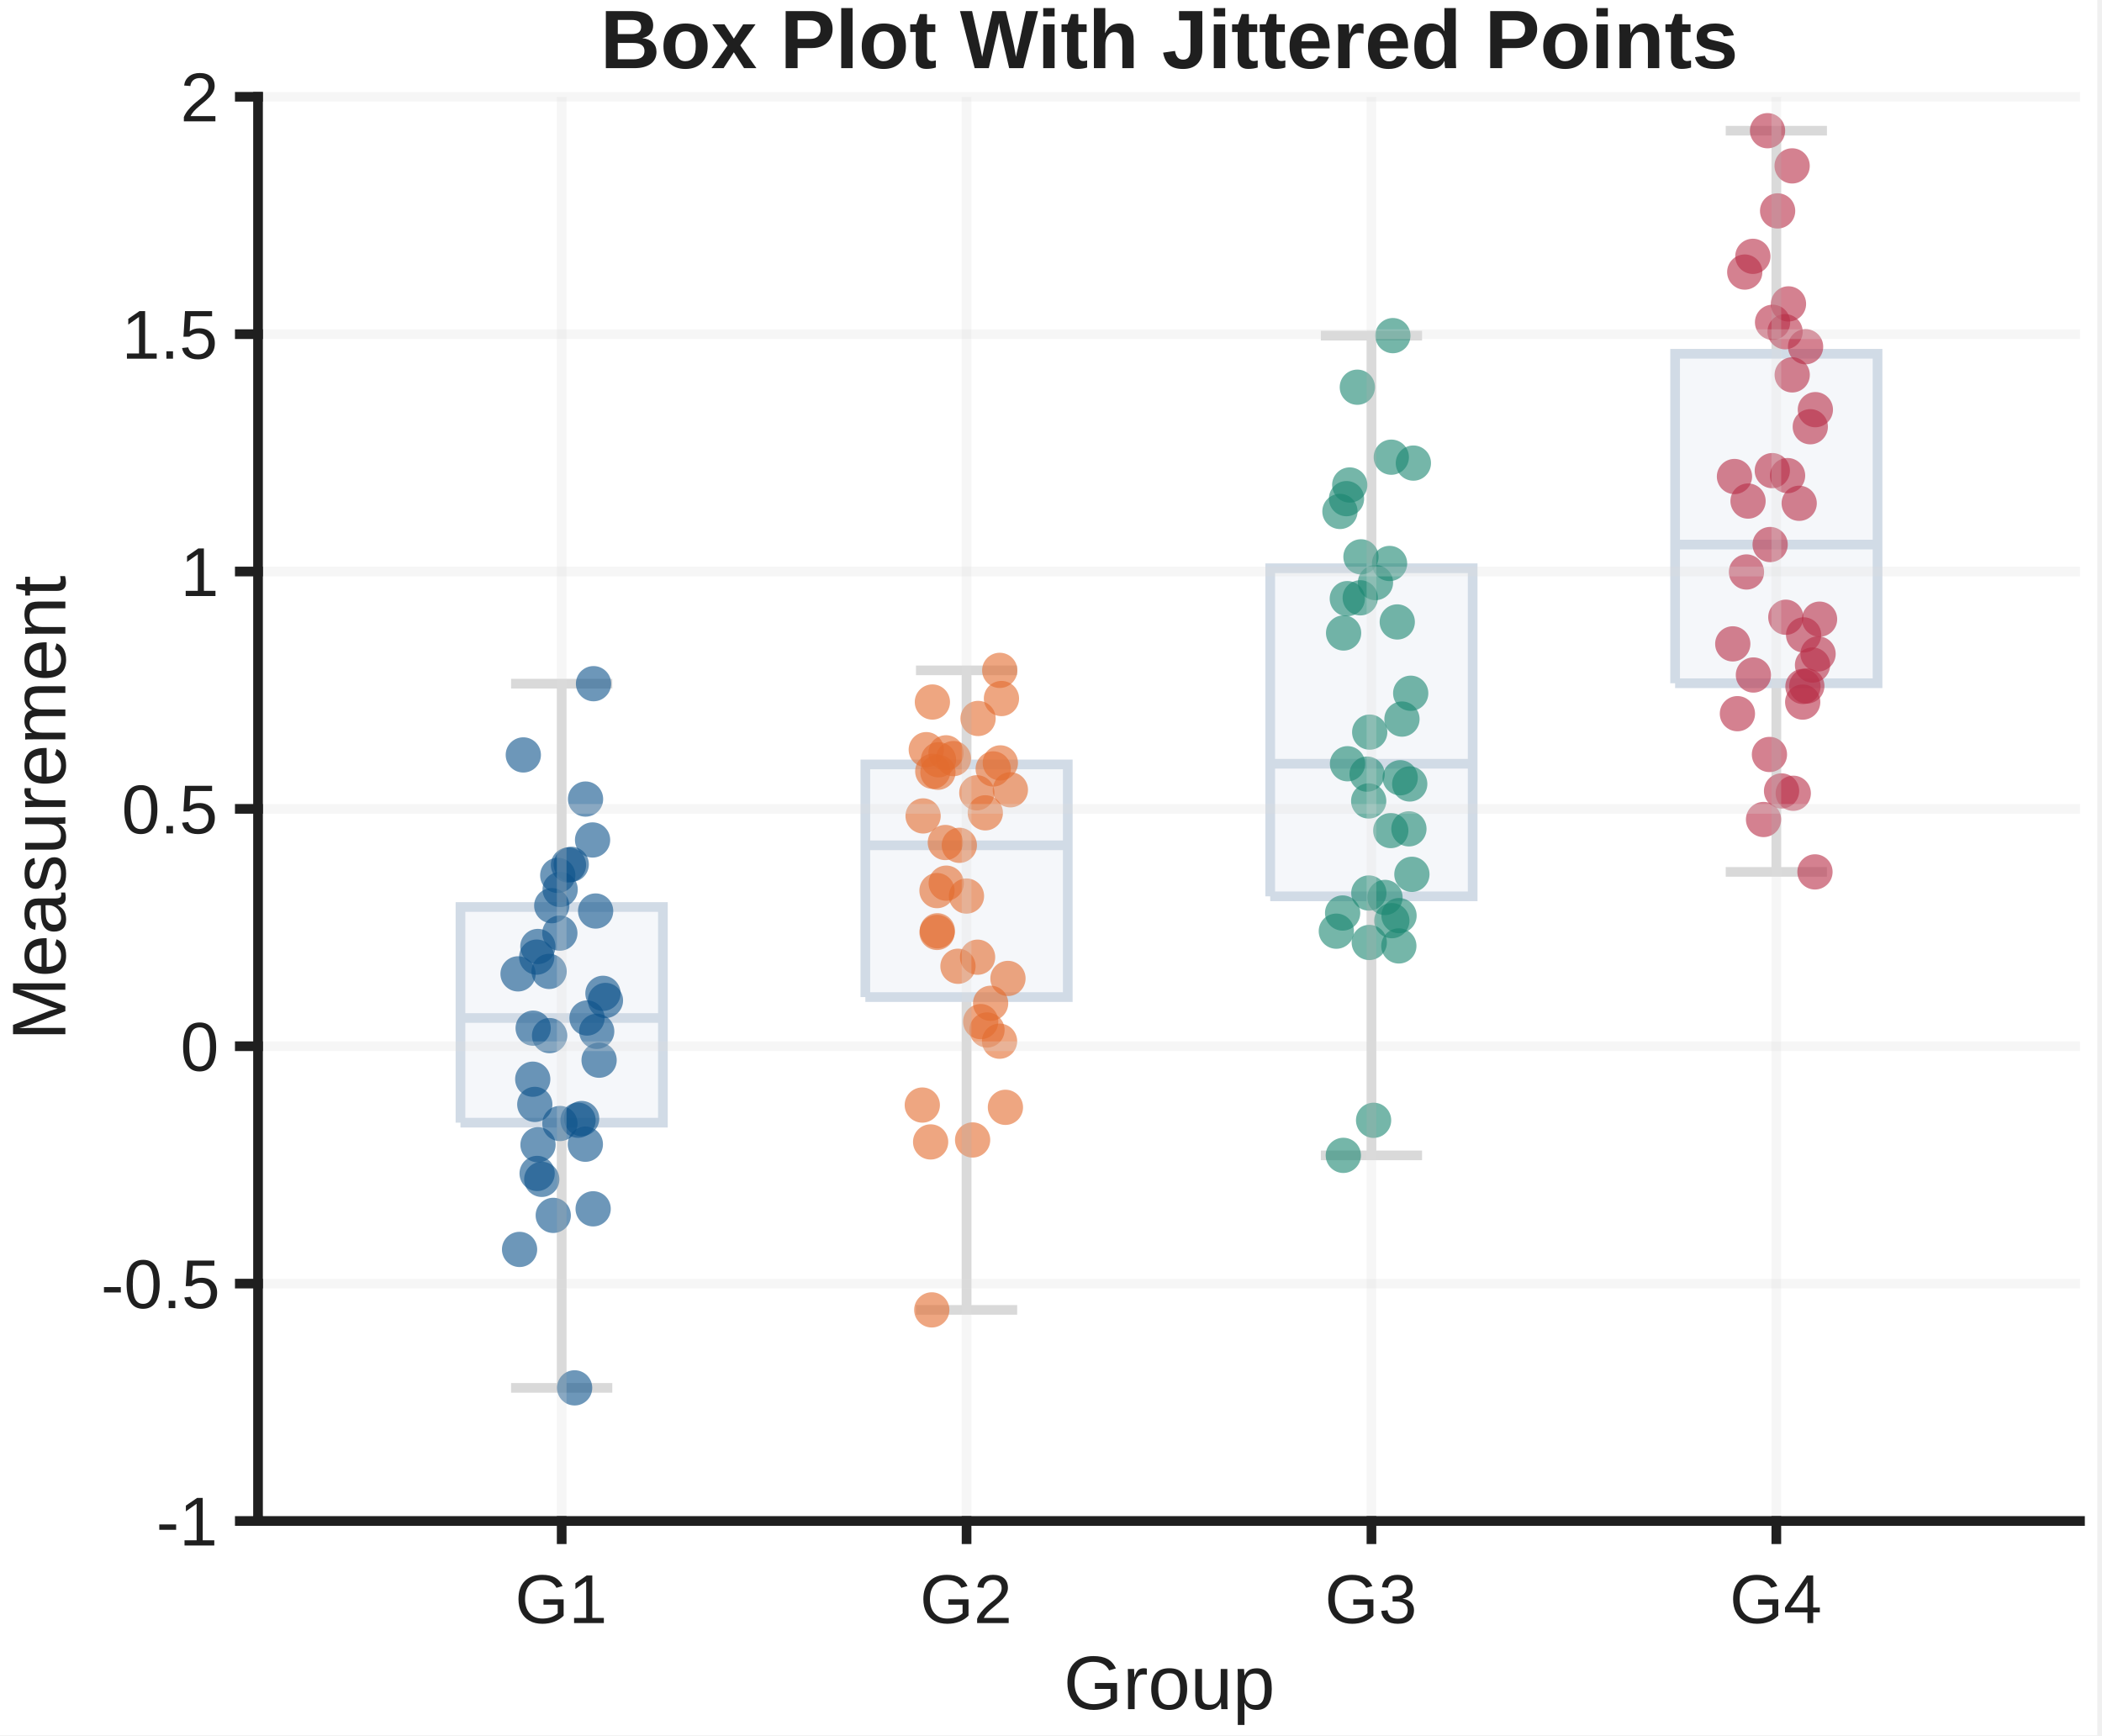
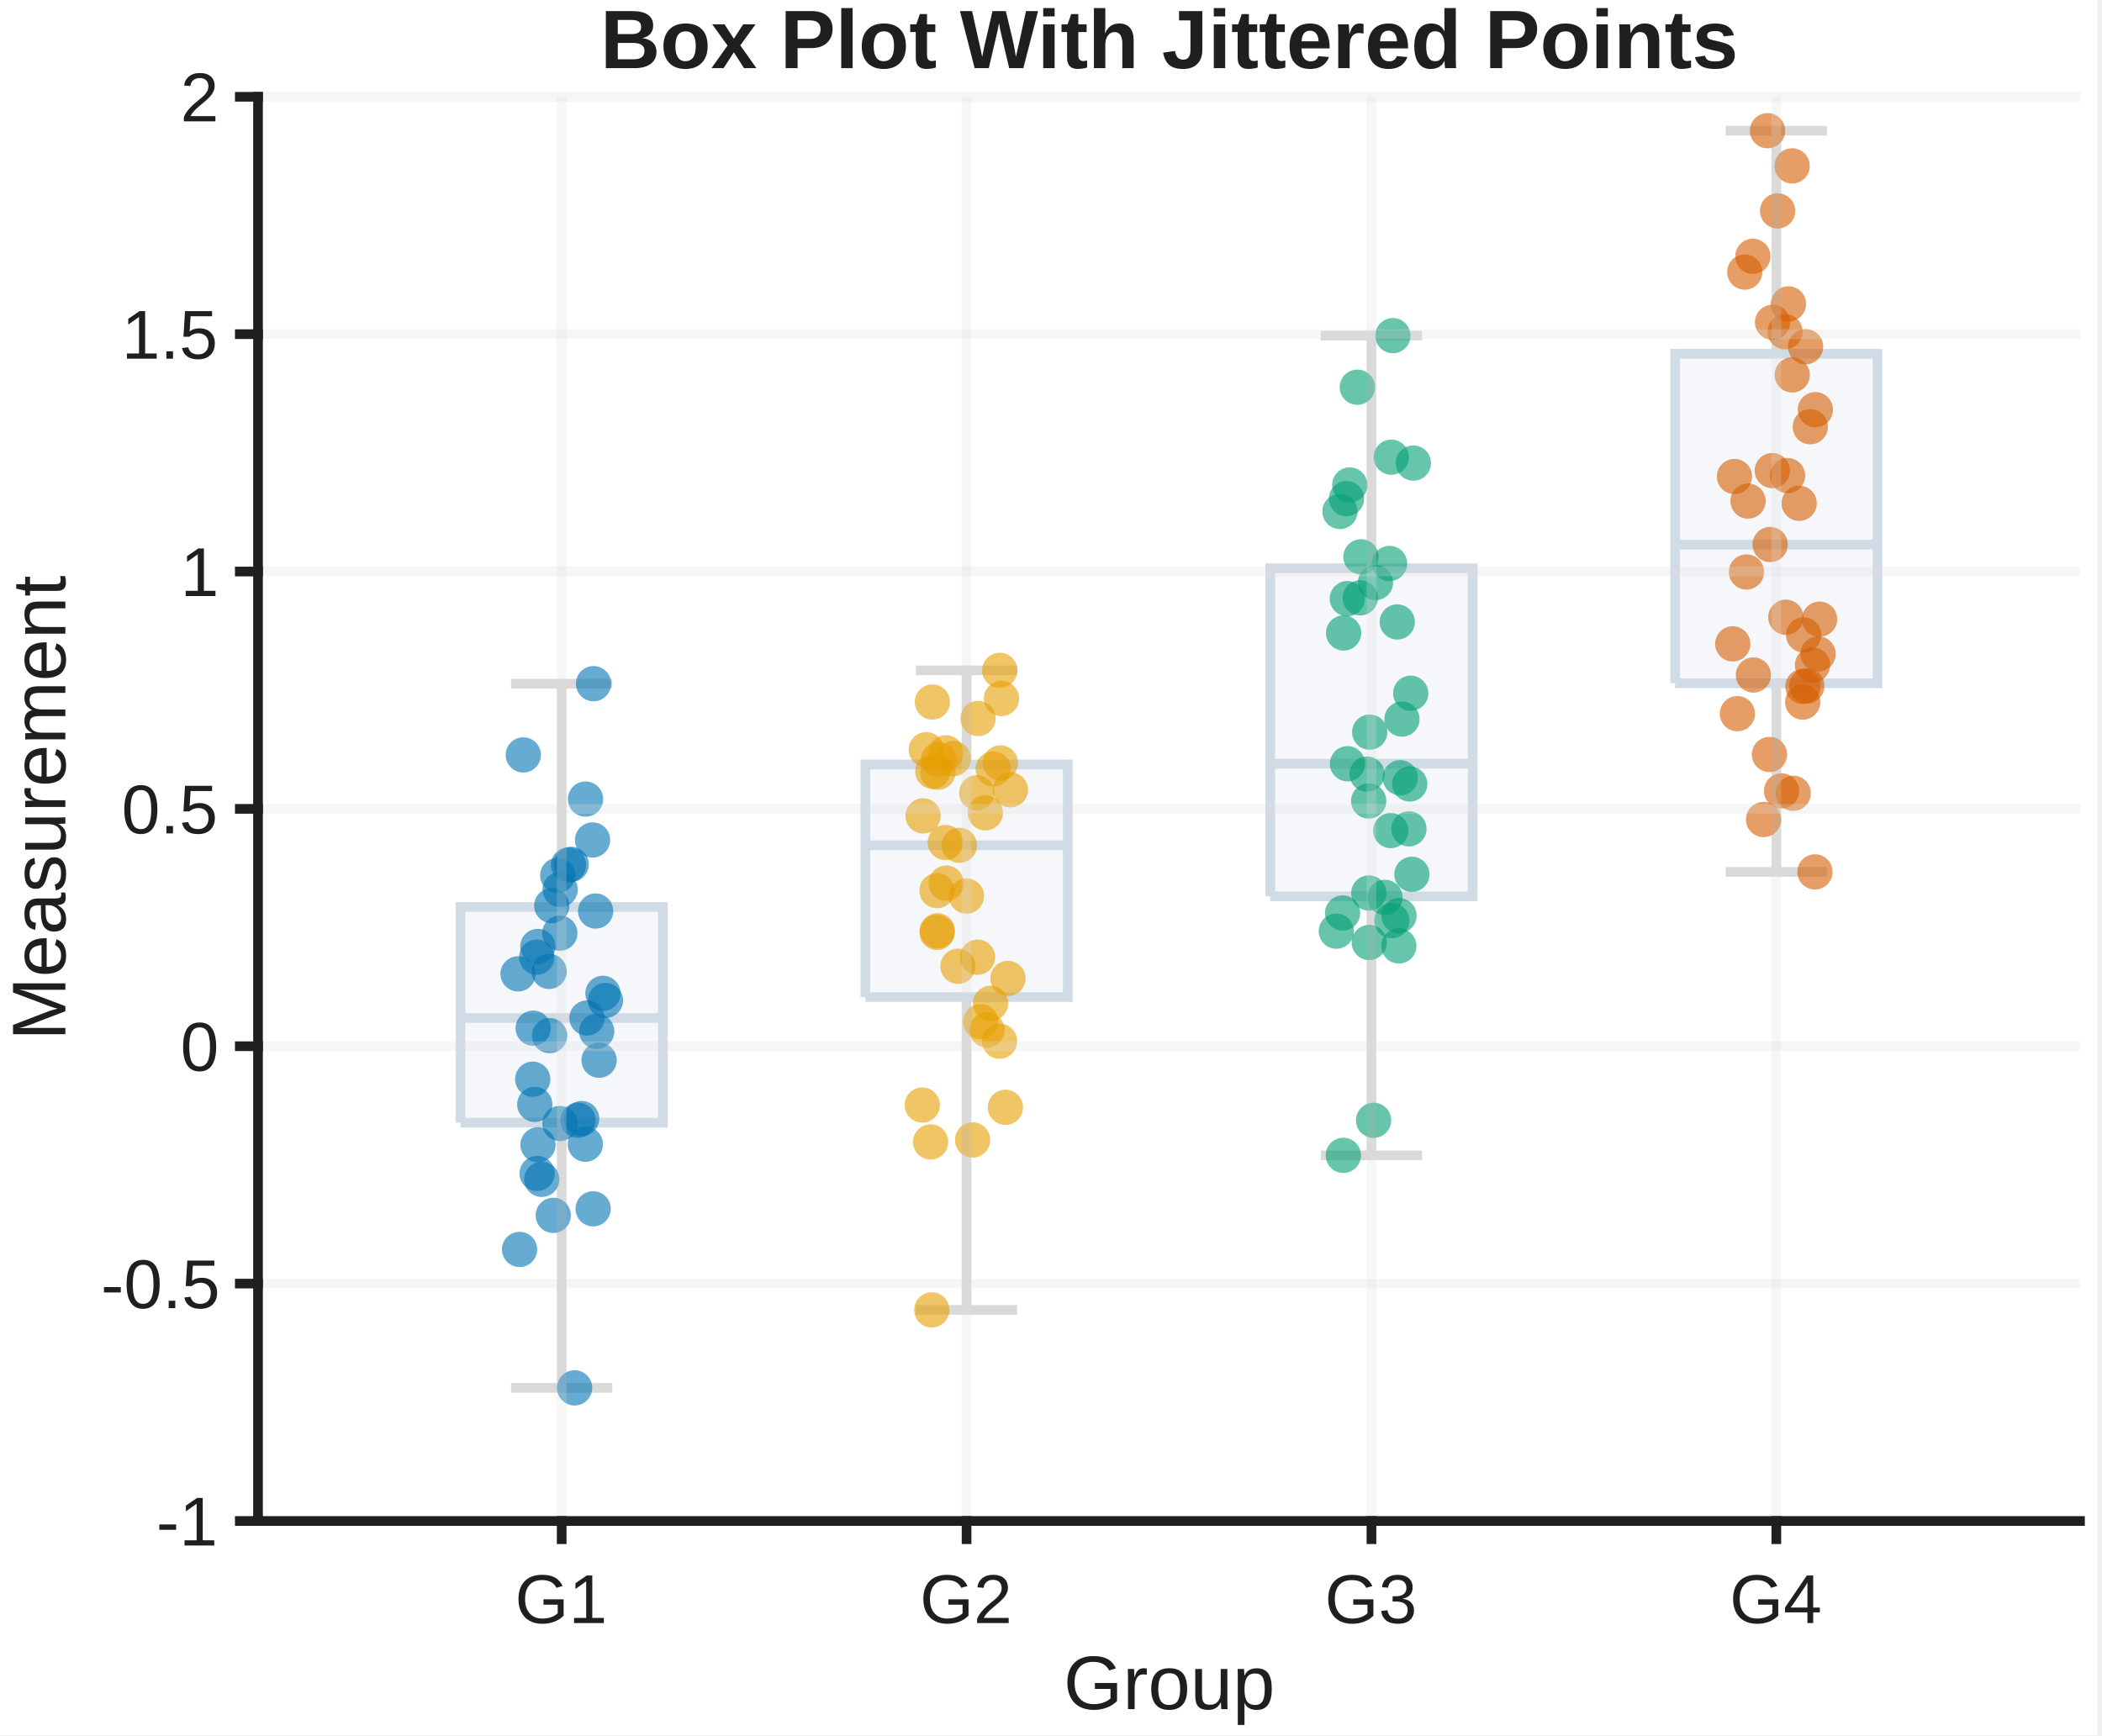
<svg xmlns="http://www.w3.org/2000/svg" width="107.244mm" height="88.547mm" viewBox="0 0 304 251" version="1.2" baseProfile="tiny">
  <defs>
</defs>
  <g fill="none" stroke="black" stroke-width="1" fill-rule="evenodd" stroke-linecap="square" stroke-linejoin="bevel">
-     <g fill="#ffffff" fill-opacity="1" stroke="none" transform="matrix(0.5,0,0,0.5,-6.68318,-5)" font-family=".AppleSystemUIFont" font-size="13" font-weight="400" font-style="normal">
-       <path vector-effect="none" fill-rule="evenodd" d="M12,9 L620,9 L620,512 L12,512 L12,9" />
-     </g>
-     <g fill="#ffffff" fill-opacity="1" stroke="none" transform="matrix(5e-05,0,0,5e-05,-6.68318,-5)" font-family=".AppleSystemUIFont" font-size="13" font-weight="400" font-style="normal">
-       <path vector-effect="none" fill-rule="evenodd" d="M880000,380000 L880000,4.5e+06 L6.15e+06,4.5e+06 L6.15e+06,380000 L880000,380000" />
+     <g fill="#ffffff" fill-opacity="1" stroke="none" transform="matrix(0.5,0,0,0.5,-7.18318,-5)" font-family=".AppleSystemUIFont" font-size="13" font-weight="400" font-style="normal">
+       <path vector-effect="none" fill-rule="evenodd" d="M13,9 L621,9 L621,512 L13,512 L13,9" />
+     </g>
+     <g fill="#ffffff" fill-opacity="1" stroke="none" transform="matrix(5e-05,0,0,5e-05,-7.18318,-5)" font-family=".AppleSystemUIFont" font-size="13" font-weight="400" font-style="normal">
+       <path vector-effect="none" fill-rule="evenodd" d="M890000,380000 L890000,4.5e+06 L6.16e+06,4.5e+06 L6.16e+06,380000 L890000,380000" />
    </g>
    <g fill="#1f1f1f" fill-opacity="1" stroke="#1f1f1f" stroke-opacity="1" stroke-width="1" stroke-linecap="square" stroke-linejoin="bevel" transform="matrix(0.5,0,0,0.5,86.8168,10)" font-family="Arial" font-size="24" font-weight="700" font-style="normal">
      <text fill="#1f1f1f" fill-opacity="1" stroke="none" xml:space="preserve" x="0" y="-0.281" font-family="Arial" font-size="24" font-weight="700" font-style="normal">Box Plot With Jittered Points</text>
    </g>
-     <g fill="#d1dbe6" fill-opacity="0.2" stroke="none" transform="matrix(5e-05,0,0,5e-05,-6.68318,-5)" font-family="Arial" font-size="24" font-weight="700" font-style="normal">
-       <path vector-effect="none" fill-rule="evenodd" d="M1.46556e+06,3.34775e+06 L2.05111e+06,3.34775e+06 L2.05111e+06,2.72388e+06 L1.46556e+06,2.72388e+06 L1.46556e+06,3.34775e+06" />
-     </g>
-     <g fill="#d1dbe6" fill-opacity="0.2" stroke="none" transform="matrix(5e-05,0,0,5e-05,-6.68318,-5)" font-family="Arial" font-size="24" font-weight="700" font-style="normal">
-       <path vector-effect="none" fill-rule="evenodd" d="M2.63667e+06,2.98444e+06 L3.22222e+06,2.98444e+06 L3.22222e+06,2.31137e+06 L2.63667e+06,2.31137e+06 L2.63667e+06,2.98444e+06" />
-     </g>
-     <g fill="#d1dbe6" fill-opacity="0.2" stroke="none" transform="matrix(5e-05,0,0,5e-05,-6.68318,-5)" font-family="Arial" font-size="24" font-weight="700" font-style="normal">
-       <path vector-effect="none" fill-rule="evenodd" d="M3.80778e+06,2.69299e+06 L4.39333e+06,2.69299e+06 L4.39333e+06,1.74388e+06 L3.80778e+06,1.74388e+06 L3.80778e+06,2.69299e+06" />
-     </g>
-     <g fill="#d1dbe6" fill-opacity="0.2" stroke="none" transform="matrix(5e-05,0,0,5e-05,-6.68318,-5)" font-family="Arial" font-size="24" font-weight="700" font-style="normal">
-       <path vector-effect="none" fill-rule="evenodd" d="M4.97889e+06,2.07658e+06 L5.56444e+06,2.07658e+06 L5.56444e+06,1.12342e+06 L4.97889e+06,1.12342e+06 L4.97889e+06,2.07658e+06" />
-     </g>
-     <g fill="#d9d9d9" fill-opacity="1" stroke="#d9d9d9" stroke-opacity="1" stroke-width="2.8" stroke-linecap="butt" stroke-linejoin="round" transform="matrix(0.5,0,0,0.5,-6.68318,-5)" font-family="Arial" font-size="24" font-weight="700" font-style="normal">
-       <polyline fill="none" vector-effect="none" points="175.833,411.495 175.833,334.775 " />
-       <polyline fill="none" vector-effect="none" points="175.833,272.388 175.833,207.783 " />
-       <polyline fill="none" vector-effect="none" points="161.194,411.495 190.472,411.495 " />
-       <polyline fill="none" vector-effect="none" points="161.194,207.783 190.472,207.783 " />
-       <polyline fill="none" vector-effect="none" points="292.944,388.939 292.944,298.444 " />
-       <polyline fill="none" vector-effect="none" points="292.944,231.137 292.944,203.928 " />
-       <polyline fill="none" vector-effect="none" points="278.306,388.939 307.583,388.939 " />
-       <polyline fill="none" vector-effect="none" points="278.306,203.928 307.583,203.928 " />
-       <polyline fill="none" vector-effect="none" points="410.056,344.236 410.056,269.299 " />
-       <polyline fill="none" vector-effect="none" points="410.056,174.388 410.056,107.095 " />
-       <polyline fill="none" vector-effect="none" points="395.417,344.236 424.694,344.236 " />
-       <polyline fill="none" vector-effect="none" points="395.417,107.095 424.694,107.095 " />
-       <polyline fill="none" vector-effect="none" points="527.167,262.232 527.167,207.658 " />
-       <polyline fill="none" vector-effect="none" points="527.167,112.342 527.167,47.811 " />
-       <polyline fill="none" vector-effect="none" points="512.528,262.232 541.806,262.232 " />
-       <polyline fill="none" vector-effect="none" points="512.528,47.811 541.806,47.811 " />
-     </g>
-     <g fill="#d1dbe6" fill-opacity="1" stroke="#d1dbe6" stroke-opacity="1" stroke-width="2.8" stroke-linecap="butt" stroke-linejoin="round" transform="matrix(0.5,0,0,0.5,-6.68318,-5)" font-family="Arial" font-size="24" font-weight="700" font-style="normal">
-       <polyline fill="none" vector-effect="none" points="146.556,304.499 205.111,304.499 " />
-       <polyline fill="none" vector-effect="none" points="263.667,254.541 322.222,254.541 " />
-       <polyline fill="none" vector-effect="none" points="380.778,230.944 439.333,230.944 " />
-       <polyline fill="none" vector-effect="none" points="497.889,167.533 556.444,167.533 " />
-     </g>
-     <g fill="none" stroke="#d1dbe6" stroke-opacity="1" stroke-width="2.8" stroke-linecap="butt" stroke-linejoin="miter" stroke-miterlimit="2" transform="matrix(0.5,0,0,0.5,-6.68318,-5)" font-family="Arial" font-size="24" font-weight="700" font-style="normal">
-       <path vector-effect="none" fill-rule="evenodd" d="M146.556,334.775 L205.111,334.775 L205.111,272.388 L146.556,272.388 L146.556,334.775" />
-       <path vector-effect="none" fill-rule="evenodd" d="M263.667,298.444 L322.222,298.444 L322.222,231.137 L263.667,231.137 L263.667,298.444" />
-       <path vector-effect="none" fill-rule="evenodd" d="M380.778,269.299 L439.333,269.299 L439.333,174.388 L380.778,174.388 L380.778,269.299" />
-       <path vector-effect="none" fill-rule="evenodd" d="M497.889,207.658 L556.444,207.658 L556.444,112.342 L497.889,112.342 L497.889,207.658" />
-     </g>
-     <g fill="#0d528a" fill-opacity="0.6" stroke="none" transform="matrix(0.5,0,0,0.5,-6.68318,-5)" font-family="Arial" font-size="24" font-weight="700" font-style="normal">
-       <circle cx="183.16" cy="304.499" r="5.099" />
-       <circle cx="187.77" cy="297.359" r="5.099" />
-       <circle cx="174.698" cy="263.24" r="5.099" />
-       <circle cx="182.731" cy="241.162" r="5.099" />
-       <circle cx="185.65" cy="273.549" r="5.099" />
-       <circle cx="182.678" cy="341.013" r="5.099" />
-       <circle cx="177.797" cy="260.232" r="5.099" />
-       <circle cx="172.961" cy="272.001" r="5.099" />
-       <circle cx="184.933" cy="359.698" r="5.099" />
-       <circle cx="188.492" cy="299.427" r="5.099" />
-       <circle cx="172.33" cy="309.593" r="5.099" />
-       <circle cx="163.651" cy="371.447" r="5.099" />
-       <circle cx="175.302" cy="279.942" r="5.099" />
-       <circle cx="167.46" cy="322.2" r="5.099" />
-       <circle cx="164.733" cy="228.392" r="5.099" />
-       <circle cx="173.395" cy="361.596" r="5.099" />
-       <circle cx="181.607" cy="333.583" r="5.099" />
-       <circle cx="168.985" cy="341.168" r="5.099" />
-       <circle cx="170.07" cy="351.176" r="5.099" />
-       <circle cx="168.945" cy="283.806" r="5.099" />
-       <circle cx="175.389" cy="267.321" r="5.099" />
-       <circle cx="180.566" cy="334.061" r="5.099" />
-       <circle cx="178.598" cy="260.042" r="5.099" />
-       <circle cx="179.571" cy="411.495" r="5.099" />
-       <circle cx="168.053" cy="329.495" r="5.099" />
-       <circle cx="185.963" cy="308.365" r="5.099" />
-       <circle cx="168.727" cy="349.466" r="5.099" />
-       <circle cx="167.582" cy="307.436" r="5.099" />
-       <circle cx="168.608" cy="286.886" r="5.099" />
-       <circle cx="163.214" cy="291.73" r="5.099" />
-       <circle cx="186.655" cy="316.702" r="5.099" />
-       <circle cx="184.766" cy="252.995" r="5.099" />
-       <circle cx="185.043" cy="207.783" r="5.099" />
-       <circle cx="175.322" cy="335.014" r="5.099" />
-       <circle cx="172.19" cy="291.022" r="5.099" />
-     </g>
-     <g fill="#e36b2e" fill-opacity="0.6" stroke="none" transform="matrix(0.5,0,0,0.5,-6.68318,-5)" font-family="Arial" font-size="24" font-weight="700" font-style="normal">
-       <circle cx="296.13" cy="286.908" r="5.099" />
-       <circle cx="296.273" cy="217.845" r="5.099" />
-       <circle cx="302.486" cy="311.208" r="5.099" />
-       <circle cx="298.852" cy="307.968" r="5.099" />
-       <circle cx="282.879" cy="388.939" r="5.099" />
-       <circle cx="286.996" cy="227.785" r="5.099" />
-       <circle cx="294.691" cy="339.778" r="5.099" />
-       <circle cx="284.66" cy="233.401" r="5.099" />
-       <circle cx="283.172" cy="233.129" r="5.099" />
-       <circle cx="300.652" cy="232.443" r="5.099" />
-       <circle cx="292.915" cy="269.222" r="5.099" />
-       <circle cx="283.058" cy="213.087" r="5.099" />
-       <circle cx="298.365" cy="245.143" r="5.099" />
-       <circle cx="284.499" cy="279.265" r="5.099" />
-       <circle cx="280.137" cy="329.683" r="5.099" />
-       <circle cx="284.401" cy="279.742" r="5.099" />
-       <circle cx="286.804" cy="253.733" r="5.099" />
-       <circle cx="290.458" cy="289.532" r="5.099" />
-       <circle cx="282.549" cy="340.349" r="5.099" />
-       <circle cx="284.818" cy="229.786" r="5.099" />
-       <circle cx="305.616" cy="238.481" r="5.099" />
-       <circle cx="287.064" cy="265.487" r="5.099" />
-       <circle cx="289.145" cy="229.454" r="5.099" />
-       <circle cx="299.901" cy="300.241" r="5.099" />
-       <circle cx="295.906" cy="239.348" r="5.099" />
-       <circle cx="280.371" cy="246.038" r="5.099" />
-       <circle cx="304.184" cy="330.339" r="5.099" />
-       <circle cx="303.034" cy="212.079" r="5.099" />
-       <circle cx="281.288" cy="226.87" r="5.099" />
-       <circle cx="302.712" cy="230.702" r="5.099" />
-       <circle cx="304.919" cy="293.051" r="5.099" />
-       <circle cx="302.54" cy="203.928" r="5.099" />
-       <circle cx="290.851" cy="254.541" r="5.099" />
-       <circle cx="297.037" cy="305.538" r="5.099" />
-       <circle cx="284.389" cy="267.642" r="5.099" />
-     </g>
-     <g fill="#1a8570" fill-opacity="0.6" stroke="none" transform="matrix(0.5,0,0,0.5,-6.68318,-5)" font-family="Arial" font-size="24" font-weight="700" font-style="normal">
-       <circle cx="403.129" cy="230.944" r="5.099" />
-       <circle cx="409.257" cy="241.71" r="5.099" />
-       <circle cx="405.973" cy="122.015" r="5.099" />
-       <circle cx="421.755" cy="262.931" r="5.099" />
-       <circle cx="415.952" cy="276.335" r="5.099" />
-       <circle cx="403.071" cy="183.179" r="5.099" />
-       <circle cx="409.424" cy="282.645" r="5.099" />
-       <circle cx="409.3" cy="268.338" r="5.099" />
-       <circle cx="417.98" cy="283.649" r="5.099" />
-       <circle cx="399.897" cy="279.382" r="5.099" />
-       <circle cx="422.183" cy="143.969" r="5.099" />
-       <circle cx="415.294" cy="173.006" r="5.099" />
-       <circle cx="409.55" cy="221.794" r="5.099" />
-       <circle cx="413.974" cy="269.619" r="5.099" />
-       <circle cx="418.367" cy="234.999" r="5.099" />
-       <circle cx="407.024" cy="171.091" r="5.099" />
-       <circle cx="403.777" cy="150.303" r="5.099" />
-       <circle cx="416.25" cy="107.095" r="5.099" />
-       <circle cx="406.813" cy="182.946" r="5.099" />
-       <circle cx="415.798" cy="142.26" r="5.099" />
-       <circle cx="421.13" cy="236.796" r="5.099" />
-       <circle cx="402.841" cy="154.254" r="5.099" />
-       <circle cx="411.219" cy="178.533" r="5.099" />
-       <circle cx="410.674" cy="334.09" r="5.099" />
-       <circle cx="420.895" cy="249.773" r="5.099" />
-       <circle cx="418.881" cy="218.024" r="5.099" />
-       <circle cx="401.716" cy="274.125" r="5.099" />
-       <circle cx="401.92" cy="344.235" r="5.099" />
-       <circle cx="418.035" cy="274.883" r="5.099" />
-       <circle cx="415.646" cy="250.272" r="5.099" />
-       <circle cx="417.52" cy="189.923" r="5.099" />
-       <circle cx="408.79" cy="233.944" r="5.099" />
-       <circle cx="400.94" cy="157.956" r="5.099" />
-       <circle cx="421.409" cy="210.551" r="5.099" />
-       <circle cx="401.999" cy="193.115" r="5.099" />
-     </g>
-     <g fill="#b82e47" fill-opacity="0.6" stroke="none" transform="matrix(0.5,0,0,0.5,-6.68318,-5)" font-family="Arial" font-size="24" font-weight="700" font-style="normal">
-       <circle cx="524.624" cy="47.811" r="5.099" />
-       <circle cx="539.672" cy="189.12" r="5.099" />
-       <circle cx="526.001" cy="146.148" r="5.099" />
-       <circle cx="538.345" cy="262.232" r="5.099" />
-       <circle cx="538.457" cy="128.51" r="5.099" />
-       <circle cx="515.058" cy="147.852" r="5.099" />
-       <circle cx="534.793" cy="213.107" r="5.099" />
-       <circle cx="514.566" cy="196.266" r="5.099" />
-       <circle cx="535.63" cy="110.306" r="5.099" />
-       <circle cx="527.539" cy="71.012" r="5.099" />
-       <circle cx="530.68" cy="97.915" r="5.099" />
-       <circle cx="529.914" cy="188.562" r="5.099" />
-       <circle cx="531.738" cy="57.99" r="5.099" />
-       <circle cx="539.242" cy="199.171" r="5.099" />
-       <circle cx="525.376" cy="167.533" r="5.099" />
-       <circle cx="535.987" cy="208.453" r="5.099" />
-       <circle cx="536.987" cy="133.452" r="5.099" />
-       <circle cx="520.382" cy="84.155" r="5.099" />
-       <circle cx="526.074" cy="103.237" r="5.099" />
-       <circle cx="525.175" cy="228.264" r="5.099" />
-       <circle cx="529.696" cy="105.957" r="5.099" />
-       <circle cx="533.778" cy="155.596" r="5.099" />
-       <circle cx="532.066" cy="239.484" r="5.099" />
-       <circle cx="515.91" cy="216.462" r="5.099" />
-       <circle cx="534.869" cy="208.587" r="5.099" />
-       <circle cx="531.759" cy="118.449" r="5.099" />
-       <circle cx="518.034" cy="88.705" r="5.099" />
-       <circle cx="518.528" cy="175.467" r="5.099" />
-       <circle cx="528.677" cy="238.81" r="5.099" />
-       <circle cx="530.421" cy="147.591" r="5.099" />
-       <circle cx="535.058" cy="193.668" r="5.099" />
-       <circle cx="520.536" cy="205.274" r="5.099" />
-       <circle cx="518.986" cy="154.953" r="5.099" />
-       <circle cx="537.633" cy="202.393" r="5.099" />
-       <circle cx="523.464" cy="247.073" r="5.099" />
-     </g>
-     <g fill="#dbdbdb" fill-opacity="0.251" stroke="#dbdbdb" stroke-opacity="0.251" stroke-width="2.8" stroke-linecap="butt" stroke-linejoin="round" transform="matrix(0.5,0,0,0.5,-6.68318,-5)" font-family="Arial" font-size="24" font-weight="700" font-style="normal">
-       <polyline fill="none" vector-effect="none" points="175.833,38 175.833,450 " />
-       <polyline fill="none" vector-effect="none" points="292.944,38 292.944,450 " />
-       <polyline fill="none" vector-effect="none" points="410.056,38 410.056,450 " />
-       <polyline fill="none" vector-effect="none" points="527.167,38 527.167,450 " />
-       <polyline fill="none" vector-effect="none" points="88,450 615,450 " />
-       <polyline fill="none" vector-effect="none" points="88,381.333 615,381.333 " />
-       <polyline fill="none" vector-effect="none" points="88,312.667 615,312.667 " />
-       <polyline fill="none" vector-effect="none" points="88,244 615,244 " />
-       <polyline fill="none" vector-effect="none" points="88,175.333 615,175.333 " />
-       <polyline fill="none" vector-effect="none" points="88,106.667 615,106.667 " />
-       <polyline fill="none" vector-effect="none" points="88,38 615,38 " />
-     </g>
-     <g fill="#1f1f1f" fill-opacity="1" stroke="#1f1f1f" stroke-opacity="1" stroke-width="2.8" stroke-linecap="square" stroke-linejoin="round" transform="matrix(0.5,0,0,0.5,-6.68318,-5)" font-family="Arial" font-size="24" font-weight="700" font-style="normal">
-       <polyline fill="none" vector-effect="none" points="88,450 615,450 " />
-       <polyline fill="none" vector-effect="none" points="175.833,450 175.833,455.27 " />
-       <polyline fill="none" vector-effect="none" points="292.944,450 292.944,455.27 " />
-       <polyline fill="none" vector-effect="none" points="410.056,450 410.056,455.27 " />
-       <polyline fill="none" vector-effect="none" points="527.167,450 527.167,455.27 " />
+     <g fill="#d1dbe6" fill-opacity="0.2" stroke="none" transform="matrix(5e-05,0,0,5e-05,-7.18318,-5)" font-family="Arial" font-size="24" font-weight="700" font-style="normal">
+       <path vector-effect="none" fill-rule="evenodd" d="M1.47556e+06,3.34775e+06 L2.06111e+06,3.34775e+06 L2.06111e+06,2.72388e+06 L1.47556e+06,2.72388e+06 L1.47556e+06,3.34775e+06" />
+     </g>
+     <g fill="#d1dbe6" fill-opacity="0.2" stroke="none" transform="matrix(5e-05,0,0,5e-05,-7.18318,-5)" font-family="Arial" font-size="24" font-weight="700" font-style="normal">
+       <path vector-effect="none" fill-rule="evenodd" d="M2.64667e+06,2.98444e+06 L3.23222e+06,2.98444e+06 L3.23222e+06,2.31137e+06 L2.64667e+06,2.31137e+06 L2.64667e+06,2.98444e+06" />
+     </g>
+     <g fill="#d1dbe6" fill-opacity="0.2" stroke="none" transform="matrix(5e-05,0,0,5e-05,-7.18318,-5)" font-family="Arial" font-size="24" font-weight="700" font-style="normal">
+       <path vector-effect="none" fill-rule="evenodd" d="M3.81778e+06,2.69299e+06 L4.40333e+06,2.69299e+06 L4.40333e+06,1.74388e+06 L3.81778e+06,1.74388e+06 L3.81778e+06,2.69299e+06" />
+     </g>
+     <g fill="#d1dbe6" fill-opacity="0.2" stroke="none" transform="matrix(5e-05,0,0,5e-05,-7.18318,-5)" font-family="Arial" font-size="24" font-weight="700" font-style="normal">
+       <path vector-effect="none" fill-rule="evenodd" d="M4.98889e+06,2.07658e+06 L5.57444e+06,2.07658e+06 L5.57444e+06,1.12342e+06 L4.98889e+06,1.12342e+06 L4.98889e+06,2.07658e+06" />
+     </g>
+     <g fill="#d9d9d9" fill-opacity="1" stroke="#d9d9d9" stroke-opacity="1" stroke-width="2.8" stroke-linecap="butt" stroke-linejoin="round" transform="matrix(0.5,0,0,0.5,-7.18318,-5)" font-family="Arial" font-size="24" font-weight="700" font-style="normal">
+       <polyline fill="none" vector-effect="none" points="176.833,411.495 176.833,334.775 " />
+       <polyline fill="none" vector-effect="none" points="176.833,272.388 176.833,207.783 " />
+       <polyline fill="none" vector-effect="none" points="162.194,411.495 191.472,411.495 " />
+       <polyline fill="none" vector-effect="none" points="162.194,207.783 191.472,207.783 " />
+       <polyline fill="none" vector-effect="none" points="293.944,388.939 293.944,298.444 " />
+       <polyline fill="none" vector-effect="none" points="293.944,231.137 293.944,203.928 " />
+       <polyline fill="none" vector-effect="none" points="279.306,388.939 308.583,388.939 " />
+       <polyline fill="none" vector-effect="none" points="279.306,203.928 308.583,203.928 " />
+       <polyline fill="none" vector-effect="none" points="411.056,344.236 411.056,269.299 " />
+       <polyline fill="none" vector-effect="none" points="411.056,174.388 411.056,107.095 " />
+       <polyline fill="none" vector-effect="none" points="396.417,344.236 425.694,344.236 " />
+       <polyline fill="none" vector-effect="none" points="396.417,107.095 425.694,107.095 " />
+       <polyline fill="none" vector-effect="none" points="528.167,262.232 528.167,207.658 " />
+       <polyline fill="none" vector-effect="none" points="528.167,112.342 528.167,47.811 " />
+       <polyline fill="none" vector-effect="none" points="513.528,262.232 542.806,262.232 " />
+       <polyline fill="none" vector-effect="none" points="513.528,47.811 542.806,47.811 " />
+     </g>
+     <g fill="#d1dbe6" fill-opacity="1" stroke="#d1dbe6" stroke-opacity="1" stroke-width="2.8" stroke-linecap="butt" stroke-linejoin="round" transform="matrix(0.5,0,0,0.5,-7.18318,-5)" font-family="Arial" font-size="24" font-weight="700" font-style="normal">
+       <polyline fill="none" vector-effect="none" points="147.556,304.499 206.111,304.499 " />
+       <polyline fill="none" vector-effect="none" points="264.667,254.541 323.222,254.541 " />
+       <polyline fill="none" vector-effect="none" points="381.778,230.944 440.333,230.944 " />
+       <polyline fill="none" vector-effect="none" points="498.889,167.533 557.444,167.533 " />
+     </g>
+     <g fill="none" stroke="#d1dbe6" stroke-opacity="1" stroke-width="2.8" stroke-linecap="butt" stroke-linejoin="miter" stroke-miterlimit="2" transform="matrix(0.5,0,0,0.5,-7.18318,-5)" font-family="Arial" font-size="24" font-weight="700" font-style="normal">
+       <path vector-effect="none" fill-rule="evenodd" d="M147.556,334.775 L206.111,334.775 L206.111,272.388 L147.556,272.388 L147.556,334.775" />
+       <path vector-effect="none" fill-rule="evenodd" d="M264.667,298.444 L323.222,298.444 L323.222,231.137 L264.667,231.137 L264.667,298.444" />
+       <path vector-effect="none" fill-rule="evenodd" d="M381.778,269.299 L440.333,269.299 L440.333,174.388 L381.778,174.388 L381.778,269.299" />
+       <path vector-effect="none" fill-rule="evenodd" d="M498.889,207.658 L557.444,207.658 L557.444,112.342 L498.889,112.342 L498.889,207.658" />
+     </g>
+     <g fill="#0073b3" fill-opacity="0.6" stroke="none" transform="matrix(0.5,0,0,0.5,-7.18318,-5)" font-family="Arial" font-size="24" font-weight="700" font-style="normal">
+       <circle cx="184.16" cy="304.499" r="5.099" />
+       <circle cx="188.77" cy="297.359" r="5.099" />
+       <circle cx="175.698" cy="263.24" r="5.099" />
+       <circle cx="183.731" cy="241.162" r="5.099" />
+       <circle cx="186.65" cy="273.549" r="5.099" />
+       <circle cx="183.678" cy="341.013" r="5.099" />
+       <circle cx="178.797" cy="260.232" r="5.099" />
+       <circle cx="173.961" cy="272.001" r="5.099" />
+       <circle cx="185.933" cy="359.698" r="5.099" />
+       <circle cx="189.492" cy="299.427" r="5.099" />
+       <circle cx="173.33" cy="309.593" r="5.099" />
+       <circle cx="164.651" cy="371.447" r="5.099" />
+       <circle cx="176.302" cy="279.942" r="5.099" />
+       <circle cx="168.46" cy="322.2" r="5.099" />
+       <circle cx="165.733" cy="228.392" r="5.099" />
+       <circle cx="174.395" cy="361.596" r="5.099" />
+       <circle cx="182.607" cy="333.583" r="5.099" />
+       <circle cx="169.985" cy="341.168" r="5.099" />
+       <circle cx="171.07" cy="351.176" r="5.099" />
+       <circle cx="169.945" cy="283.806" r="5.099" />
+       <circle cx="176.389" cy="267.321" r="5.099" />
+       <circle cx="181.566" cy="334.061" r="5.099" />
+       <circle cx="179.598" cy="260.042" r="5.099" />
+       <circle cx="180.571" cy="411.495" r="5.099" />
+       <circle cx="169.053" cy="329.495" r="5.099" />
+       <circle cx="186.963" cy="308.365" r="5.099" />
+       <circle cx="169.727" cy="349.466" r="5.099" />
+       <circle cx="168.582" cy="307.436" r="5.099" />
+       <circle cx="169.608" cy="286.886" r="5.099" />
+       <circle cx="164.214" cy="291.73" r="5.099" />
+       <circle cx="187.655" cy="316.702" r="5.099" />
+       <circle cx="185.766" cy="252.995" r="5.099" />
+       <circle cx="186.043" cy="207.783" r="5.099" />
+       <circle cx="176.322" cy="335.014" r="5.099" />
+       <circle cx="173.19" cy="291.022" r="5.099" />
+     </g>
+     <g fill="#e69e00" fill-opacity="0.6" stroke="none" transform="matrix(0.5,0,0,0.5,-7.18318,-5)" font-family="Arial" font-size="24" font-weight="700" font-style="normal">
+       <circle cx="297.13" cy="286.908" r="5.099" />
+       <circle cx="297.273" cy="217.845" r="5.099" />
+       <circle cx="303.486" cy="311.208" r="5.099" />
+       <circle cx="299.852" cy="307.968" r="5.099" />
+       <circle cx="283.879" cy="388.939" r="5.099" />
+       <circle cx="287.996" cy="227.785" r="5.099" />
+       <circle cx="295.691" cy="339.778" r="5.099" />
+       <circle cx="285.66" cy="233.401" r="5.099" />
+       <circle cx="284.172" cy="233.129" r="5.099" />
+       <circle cx="301.652" cy="232.443" r="5.099" />
+       <circle cx="293.915" cy="269.222" r="5.099" />
+       <circle cx="284.058" cy="213.087" r="5.099" />
+       <circle cx="299.365" cy="245.143" r="5.099" />
+       <circle cx="285.499" cy="279.265" r="5.099" />
+       <circle cx="281.137" cy="329.683" r="5.099" />
+       <circle cx="285.401" cy="279.742" r="5.099" />
+       <circle cx="287.804" cy="253.733" r="5.099" />
+       <circle cx="291.458" cy="289.532" r="5.099" />
+       <circle cx="283.549" cy="340.349" r="5.099" />
+       <circle cx="285.818" cy="229.786" r="5.099" />
+       <circle cx="306.616" cy="238.481" r="5.099" />
+       <circle cx="288.064" cy="265.487" r="5.099" />
+       <circle cx="290.145" cy="229.454" r="5.099" />
+       <circle cx="300.901" cy="300.241" r="5.099" />
+       <circle cx="296.906" cy="239.348" r="5.099" />
+       <circle cx="281.371" cy="246.038" r="5.099" />
+       <circle cx="305.184" cy="330.339" r="5.099" />
+       <circle cx="304.034" cy="212.079" r="5.099" />
+       <circle cx="282.288" cy="226.87" r="5.099" />
+       <circle cx="303.712" cy="230.702" r="5.099" />
+       <circle cx="305.919" cy="293.051" r="5.099" />
+       <circle cx="303.54" cy="203.928" r="5.099" />
+       <circle cx="291.851" cy="254.541" r="5.099" />
+       <circle cx="298.037" cy="305.538" r="5.099" />
+       <circle cx="285.389" cy="267.642" r="5.099" />
+     </g>
+     <g fill="#009e73" fill-opacity="0.6" stroke="none" transform="matrix(0.5,0,0,0.5,-7.18318,-5)" font-family="Arial" font-size="24" font-weight="700" font-style="normal">
+       <circle cx="404.129" cy="230.944" r="5.099" />
+       <circle cx="410.257" cy="241.71" r="5.099" />
+       <circle cx="406.973" cy="122.015" r="5.099" />
+       <circle cx="422.755" cy="262.931" r="5.099" />
+       <circle cx="416.952" cy="276.335" r="5.099" />
+       <circle cx="404.071" cy="183.179" r="5.099" />
+       <circle cx="410.424" cy="282.645" r="5.099" />
+       <circle cx="410.3" cy="268.338" r="5.099" />
+       <circle cx="418.98" cy="283.649" r="5.099" />
+       <circle cx="400.897" cy="279.382" r="5.099" />
+       <circle cx="423.183" cy="143.969" r="5.099" />
+       <circle cx="416.294" cy="173.006" r="5.099" />
+       <circle cx="410.55" cy="221.794" r="5.099" />
+       <circle cx="414.974" cy="269.619" r="5.099" />
+       <circle cx="419.367" cy="234.999" r="5.099" />
+       <circle cx="408.024" cy="171.091" r="5.099" />
+       <circle cx="404.777" cy="150.303" r="5.099" />
+       <circle cx="417.25" cy="107.095" r="5.099" />
+       <circle cx="407.813" cy="182.946" r="5.099" />
+       <circle cx="416.798" cy="142.26" r="5.099" />
+       <circle cx="422.13" cy="236.796" r="5.099" />
+       <circle cx="403.841" cy="154.254" r="5.099" />
+       <circle cx="412.219" cy="178.533" r="5.099" />
+       <circle cx="411.674" cy="334.09" r="5.099" />
+       <circle cx="421.895" cy="249.773" r="5.099" />
+       <circle cx="419.881" cy="218.024" r="5.099" />
+       <circle cx="402.716" cy="274.125" r="5.099" />
+       <circle cx="402.92" cy="344.235" r="5.099" />
+       <circle cx="419.035" cy="274.883" r="5.099" />
+       <circle cx="416.646" cy="250.272" r="5.099" />
+       <circle cx="418.52" cy="189.923" r="5.099" />
+       <circle cx="409.79" cy="233.944" r="5.099" />
+       <circle cx="401.94" cy="157.956" r="5.099" />
+       <circle cx="422.409" cy="210.551" r="5.099" />
+       <circle cx="402.999" cy="193.115" r="5.099" />
+     </g>
+     <g fill="#d65e00" fill-opacity="0.6" stroke="none" transform="matrix(0.5,0,0,0.5,-7.18318,-5)" font-family="Arial" font-size="24" font-weight="700" font-style="normal">
+       <circle cx="525.624" cy="47.811" r="5.099" />
+       <circle cx="540.672" cy="189.12" r="5.099" />
+       <circle cx="527.001" cy="146.148" r="5.099" />
+       <circle cx="539.345" cy="262.232" r="5.099" />
+       <circle cx="539.457" cy="128.51" r="5.099" />
+       <circle cx="516.058" cy="147.852" r="5.099" />
+       <circle cx="535.793" cy="213.107" r="5.099" />
+       <circle cx="515.566" cy="196.266" r="5.099" />
+       <circle cx="536.63" cy="110.306" r="5.099" />
+       <circle cx="528.539" cy="71.012" r="5.099" />
+       <circle cx="531.68" cy="97.915" r="5.099" />
+       <circle cx="530.914" cy="188.562" r="5.099" />
+       <circle cx="532.738" cy="57.99" r="5.099" />
+       <circle cx="540.242" cy="199.171" r="5.099" />
+       <circle cx="526.376" cy="167.533" r="5.099" />
+       <circle cx="536.987" cy="208.453" r="5.099" />
+       <circle cx="537.987" cy="133.452" r="5.099" />
+       <circle cx="521.382" cy="84.155" r="5.099" />
+       <circle cx="527.074" cy="103.237" r="5.099" />
+       <circle cx="526.175" cy="228.264" r="5.099" />
+       <circle cx="530.696" cy="105.957" r="5.099" />
+       <circle cx="534.778" cy="155.596" r="5.099" />
+       <circle cx="533.066" cy="239.484" r="5.099" />
+       <circle cx="516.91" cy="216.462" r="5.099" />
+       <circle cx="535.869" cy="208.587" r="5.099" />
+       <circle cx="532.759" cy="118.449" r="5.099" />
+       <circle cx="519.034" cy="88.705" r="5.099" />
+       <circle cx="519.528" cy="175.467" r="5.099" />
+       <circle cx="529.677" cy="238.81" r="5.099" />
+       <circle cx="531.421" cy="147.591" r="5.099" />
+       <circle cx="536.058" cy="193.668" r="5.099" />
+       <circle cx="521.536" cy="205.274" r="5.099" />
+       <circle cx="519.986" cy="154.953" r="5.099" />
+       <circle cx="538.633" cy="202.393" r="5.099" />
+       <circle cx="524.464" cy="247.073" r="5.099" />
+     </g>
+     <g fill="#dbdbdb" fill-opacity="0.251" stroke="#dbdbdb" stroke-opacity="0.251" stroke-width="2.8" stroke-linecap="butt" stroke-linejoin="round" transform="matrix(0.5,0,0,0.5,-7.18318,-5)" font-family="Arial" font-size="24" font-weight="700" font-style="normal">
+       <polyline fill="none" vector-effect="none" points="176.833,38 176.833,450 " />
+       <polyline fill="none" vector-effect="none" points="293.944,38 293.944,450 " />
+       <polyline fill="none" vector-effect="none" points="411.056,38 411.056,450 " />
+       <polyline fill="none" vector-effect="none" points="528.167,38 528.167,450 " />
+       <polyline fill="none" vector-effect="none" points="89,450 616,450 " />
+       <polyline fill="none" vector-effect="none" points="89,381.333 616,381.333 " />
+       <polyline fill="none" vector-effect="none" points="89,312.667 616,312.667 " />
+       <polyline fill="none" vector-effect="none" points="89,244 616,244 " />
+       <polyline fill="none" vector-effect="none" points="89,175.333 616,175.333 " />
+       <polyline fill="none" vector-effect="none" points="89,106.667 616,106.667 " />
+       <polyline fill="none" vector-effect="none" points="89,38 616,38 " />
+     </g>
+     <g fill="#1f1f1f" fill-opacity="1" stroke="#1f1f1f" stroke-opacity="1" stroke-width="2.8" stroke-linecap="square" stroke-linejoin="round" transform="matrix(0.5,0,0,0.5,-7.18318,-5)" font-family="Arial" font-size="24" font-weight="700" font-style="normal">
+       <polyline fill="none" vector-effect="none" points="89,450 616,450 " />
+       <polyline fill="none" vector-effect="none" points="176.833,450 176.833,455.27 " />
+       <polyline fill="none" vector-effect="none" points="293.944,450 293.944,455.27 " />
+       <polyline fill="none" vector-effect="none" points="411.056,450 411.056,455.27 " />
+       <polyline fill="none" vector-effect="none" points="528.167,450 528.167,455.27 " />
    </g>
    <g fill="#1f1f1f" fill-opacity="1" stroke="#1f1f1f" stroke-opacity="1" stroke-width="1" stroke-linecap="square" stroke-linejoin="bevel" transform="matrix(0.5,0,0,0.5,74.4835,234.726)" font-family="Arial" font-size="20" font-weight="400" font-style="normal">
      <text fill="#1f1f1f" fill-opacity="1" stroke="none" xml:space="preserve" x="0" y="0.094" font-family="Arial" font-size="20" font-weight="400" font-style="normal">G1</text>
    </g>
    <g fill="#1f1f1f" fill-opacity="1" stroke="#1f1f1f" stroke-opacity="1" stroke-width="1" stroke-linecap="square" stroke-linejoin="bevel" transform="matrix(0.5,0,0,0.5,133.039,234.726)" font-family="Arial" font-size="20" font-weight="400" font-style="normal">
      <text fill="#1f1f1f" fill-opacity="1" stroke="none" xml:space="preserve" x="0" y="0.094" font-family="Arial" font-size="20" font-weight="400" font-style="normal">G2</text>
    </g>
    <g fill="#1f1f1f" fill-opacity="1" stroke="#1f1f1f" stroke-opacity="1" stroke-width="1" stroke-linecap="square" stroke-linejoin="bevel" transform="matrix(0.5,0,0,0.5,191.595,234.726)" font-family="Arial" font-size="20" font-weight="400" font-style="normal">
      <text fill="#1f1f1f" fill-opacity="1" stroke="none" xml:space="preserve" x="0" y="0.094" font-family="Arial" font-size="20" font-weight="400" font-style="normal">G3</text>
    </g>
    <g fill="#1f1f1f" fill-opacity="1" stroke="#1f1f1f" stroke-opacity="1" stroke-width="1" stroke-linecap="square" stroke-linejoin="bevel" transform="matrix(0.5,0,0,0.5,250.15,234.726)" font-family="Arial" font-size="20" font-weight="400" font-style="normal">
      <text fill="#1f1f1f" fill-opacity="1" stroke="none" xml:space="preserve" x="0" y="0.094" font-family="Arial" font-size="20" font-weight="400" font-style="normal">G4</text>
    </g>
    <g fill="#1f1f1f" fill-opacity="1" stroke="#1f1f1f" stroke-opacity="1" stroke-width="1" stroke-linecap="square" stroke-linejoin="bevel" transform="matrix(0.5,0,0,0.5,153.817,247.271)" font-family="Arial" font-size="22" font-weight="400" font-style="normal">
      <text fill="#1f1f1f" fill-opacity="1" stroke="none" xml:space="preserve" x="0" y="-0.094" font-family="Arial" font-size="22" font-weight="400" font-style="normal">Group</text>
    </g>
    <g fill="#1f1f1f" fill-opacity="1" stroke="#1f1f1f" stroke-opacity="1" stroke-width="1" stroke-linecap="square" stroke-linejoin="bevel" transform="matrix(0,-0.5,0.5,0,9.5,150.5)" font-family="Arial" font-size="22" font-weight="400" font-style="normal">
      <text fill="#1f1f1f" fill-opacity="1" stroke="none" xml:space="preserve" x="0" y="-0.094" font-family="Arial" font-size="22" font-weight="400" font-style="normal">Measurement</text>
    </g>
-     <g fill="#1f1f1f" fill-opacity="1" stroke="#1f1f1f" stroke-opacity="1" stroke-width="2.8" stroke-linecap="square" stroke-linejoin="round" transform="matrix(0.5,0,0,0.5,-6.68318,-5)" font-family="Arial" font-size="22" font-weight="400" font-style="normal">
-       <polyline fill="none" vector-effect="none" points="88,450 88,38 " />
-       <polyline fill="none" vector-effect="none" points="82.73,450 88,450 " />
-       <polyline fill="none" vector-effect="none" points="82.73,381.333 88,381.333 " />
-       <polyline fill="none" vector-effect="none" points="82.73,312.667 88,312.667 " />
-       <polyline fill="none" vector-effect="none" points="82.73,244 88,244 " />
-       <polyline fill="none" vector-effect="none" points="82.73,175.333 88,175.333 " />
-       <polyline fill="none" vector-effect="none" points="82.73,106.667 88,106.667 " />
-       <polyline fill="none" vector-effect="none" points="82.73,38 88,38 " />
+     <g fill="#1f1f1f" fill-opacity="1" stroke="#1f1f1f" stroke-opacity="1" stroke-width="2.8" stroke-linecap="square" stroke-linejoin="round" transform="matrix(0.5,0,0,0.5,-7.18318,-5)" font-family="Arial" font-size="22" font-weight="400" font-style="normal">
+       <polyline fill="none" vector-effect="none" points="89,450 89,38 " />
+       <polyline fill="none" vector-effect="none" points="83.73,450 89,450 " />
+       <polyline fill="none" vector-effect="none" points="83.73,381.333 89,381.333 " />
+       <polyline fill="none" vector-effect="none" points="83.73,312.667 89,312.667 " />
+       <polyline fill="none" vector-effect="none" points="83.73,244 89,244 " />
+       <polyline fill="none" vector-effect="none" points="83.73,175.333 89,175.333 " />
+       <polyline fill="none" vector-effect="none" points="83.73,106.667 89,106.667 " />
+       <polyline fill="none" vector-effect="none" points="83.73,38 89,38 " />
    </g>
    <g fill="#1f1f1f" fill-opacity="1" stroke="#1f1f1f" stroke-opacity="1" stroke-width="1" stroke-linecap="square" stroke-linejoin="bevel" transform="matrix(0.5,0,0,0.5,22.5909,223.5)" font-family="Arial" font-size="20" font-weight="400" font-style="normal">
      <text fill="#1f1f1f" fill-opacity="1" stroke="none" xml:space="preserve" x="0" y="0.094" font-family="Arial" font-size="20" font-weight="400" font-style="normal">-1</text>
    </g>
    <g fill="#1f1f1f" fill-opacity="1" stroke="#1f1f1f" stroke-opacity="1" stroke-width="1" stroke-linecap="square" stroke-linejoin="bevel" transform="matrix(0.5,0,0,0.5,14.5909,189.167)" font-family="Arial" font-size="20" font-weight="400" font-style="normal">
      <text fill="#1f1f1f" fill-opacity="1" stroke="none" xml:space="preserve" x="0" y="0.094" font-family="Arial" font-size="20" font-weight="400" font-style="normal">-0.5</text>
    </g>
    <g fill="#1f1f1f" fill-opacity="1" stroke="#1f1f1f" stroke-opacity="1" stroke-width="1" stroke-linecap="square" stroke-linejoin="bevel" transform="matrix(0.5,0,0,0.5,26.0909,154.833)" font-family="Arial" font-size="20" font-weight="400" font-style="normal">
      <text fill="#1f1f1f" fill-opacity="1" stroke="none" xml:space="preserve" x="0" y="0.094" font-family="Arial" font-size="20" font-weight="400" font-style="normal">0</text>
    </g>
    <g fill="#1f1f1f" fill-opacity="1" stroke="#1f1f1f" stroke-opacity="1" stroke-width="1" stroke-linecap="square" stroke-linejoin="bevel" transform="matrix(0.5,0,0,0.5,17.5909,120.5)" font-family="Arial" font-size="20" font-weight="400" font-style="normal">
      <text fill="#1f1f1f" fill-opacity="1" stroke="none" xml:space="preserve" x="0" y="0.094" font-family="Arial" font-size="20" font-weight="400" font-style="normal">0.5</text>
    </g>
    <g fill="#1f1f1f" fill-opacity="1" stroke="#1f1f1f" stroke-opacity="1" stroke-width="1" stroke-linecap="square" stroke-linejoin="bevel" transform="matrix(0.5,0,0,0.5,26.0909,86.1667)" font-family="Arial" font-size="20" font-weight="400" font-style="normal">
      <text fill="#1f1f1f" fill-opacity="1" stroke="none" xml:space="preserve" x="0" y="0.094" font-family="Arial" font-size="20" font-weight="400" font-style="normal">1</text>
    </g>
    <g fill="#1f1f1f" fill-opacity="1" stroke="#1f1f1f" stroke-opacity="1" stroke-width="1" stroke-linecap="square" stroke-linejoin="bevel" transform="matrix(0.5,0,0,0.5,17.5909,51.8333)" font-family="Arial" font-size="20" font-weight="400" font-style="normal">
      <text fill="#1f1f1f" fill-opacity="1" stroke="none" xml:space="preserve" x="0" y="0.094" font-family="Arial" font-size="20" font-weight="400" font-style="normal">1.5</text>
    </g>
    <g fill="#1f1f1f" fill-opacity="1" stroke="#1f1f1f" stroke-opacity="1" stroke-width="1" stroke-linecap="square" stroke-linejoin="bevel" transform="matrix(0.5,0,0,0.5,26.0909,17.5)" font-family="Arial" font-size="20" font-weight="400" font-style="normal">
      <text fill="#1f1f1f" fill-opacity="1" stroke="none" xml:space="preserve" x="0" y="0.094" font-family="Arial" font-size="20" font-weight="400" font-style="normal">2</text>
    </g>
  </g>
</svg>
